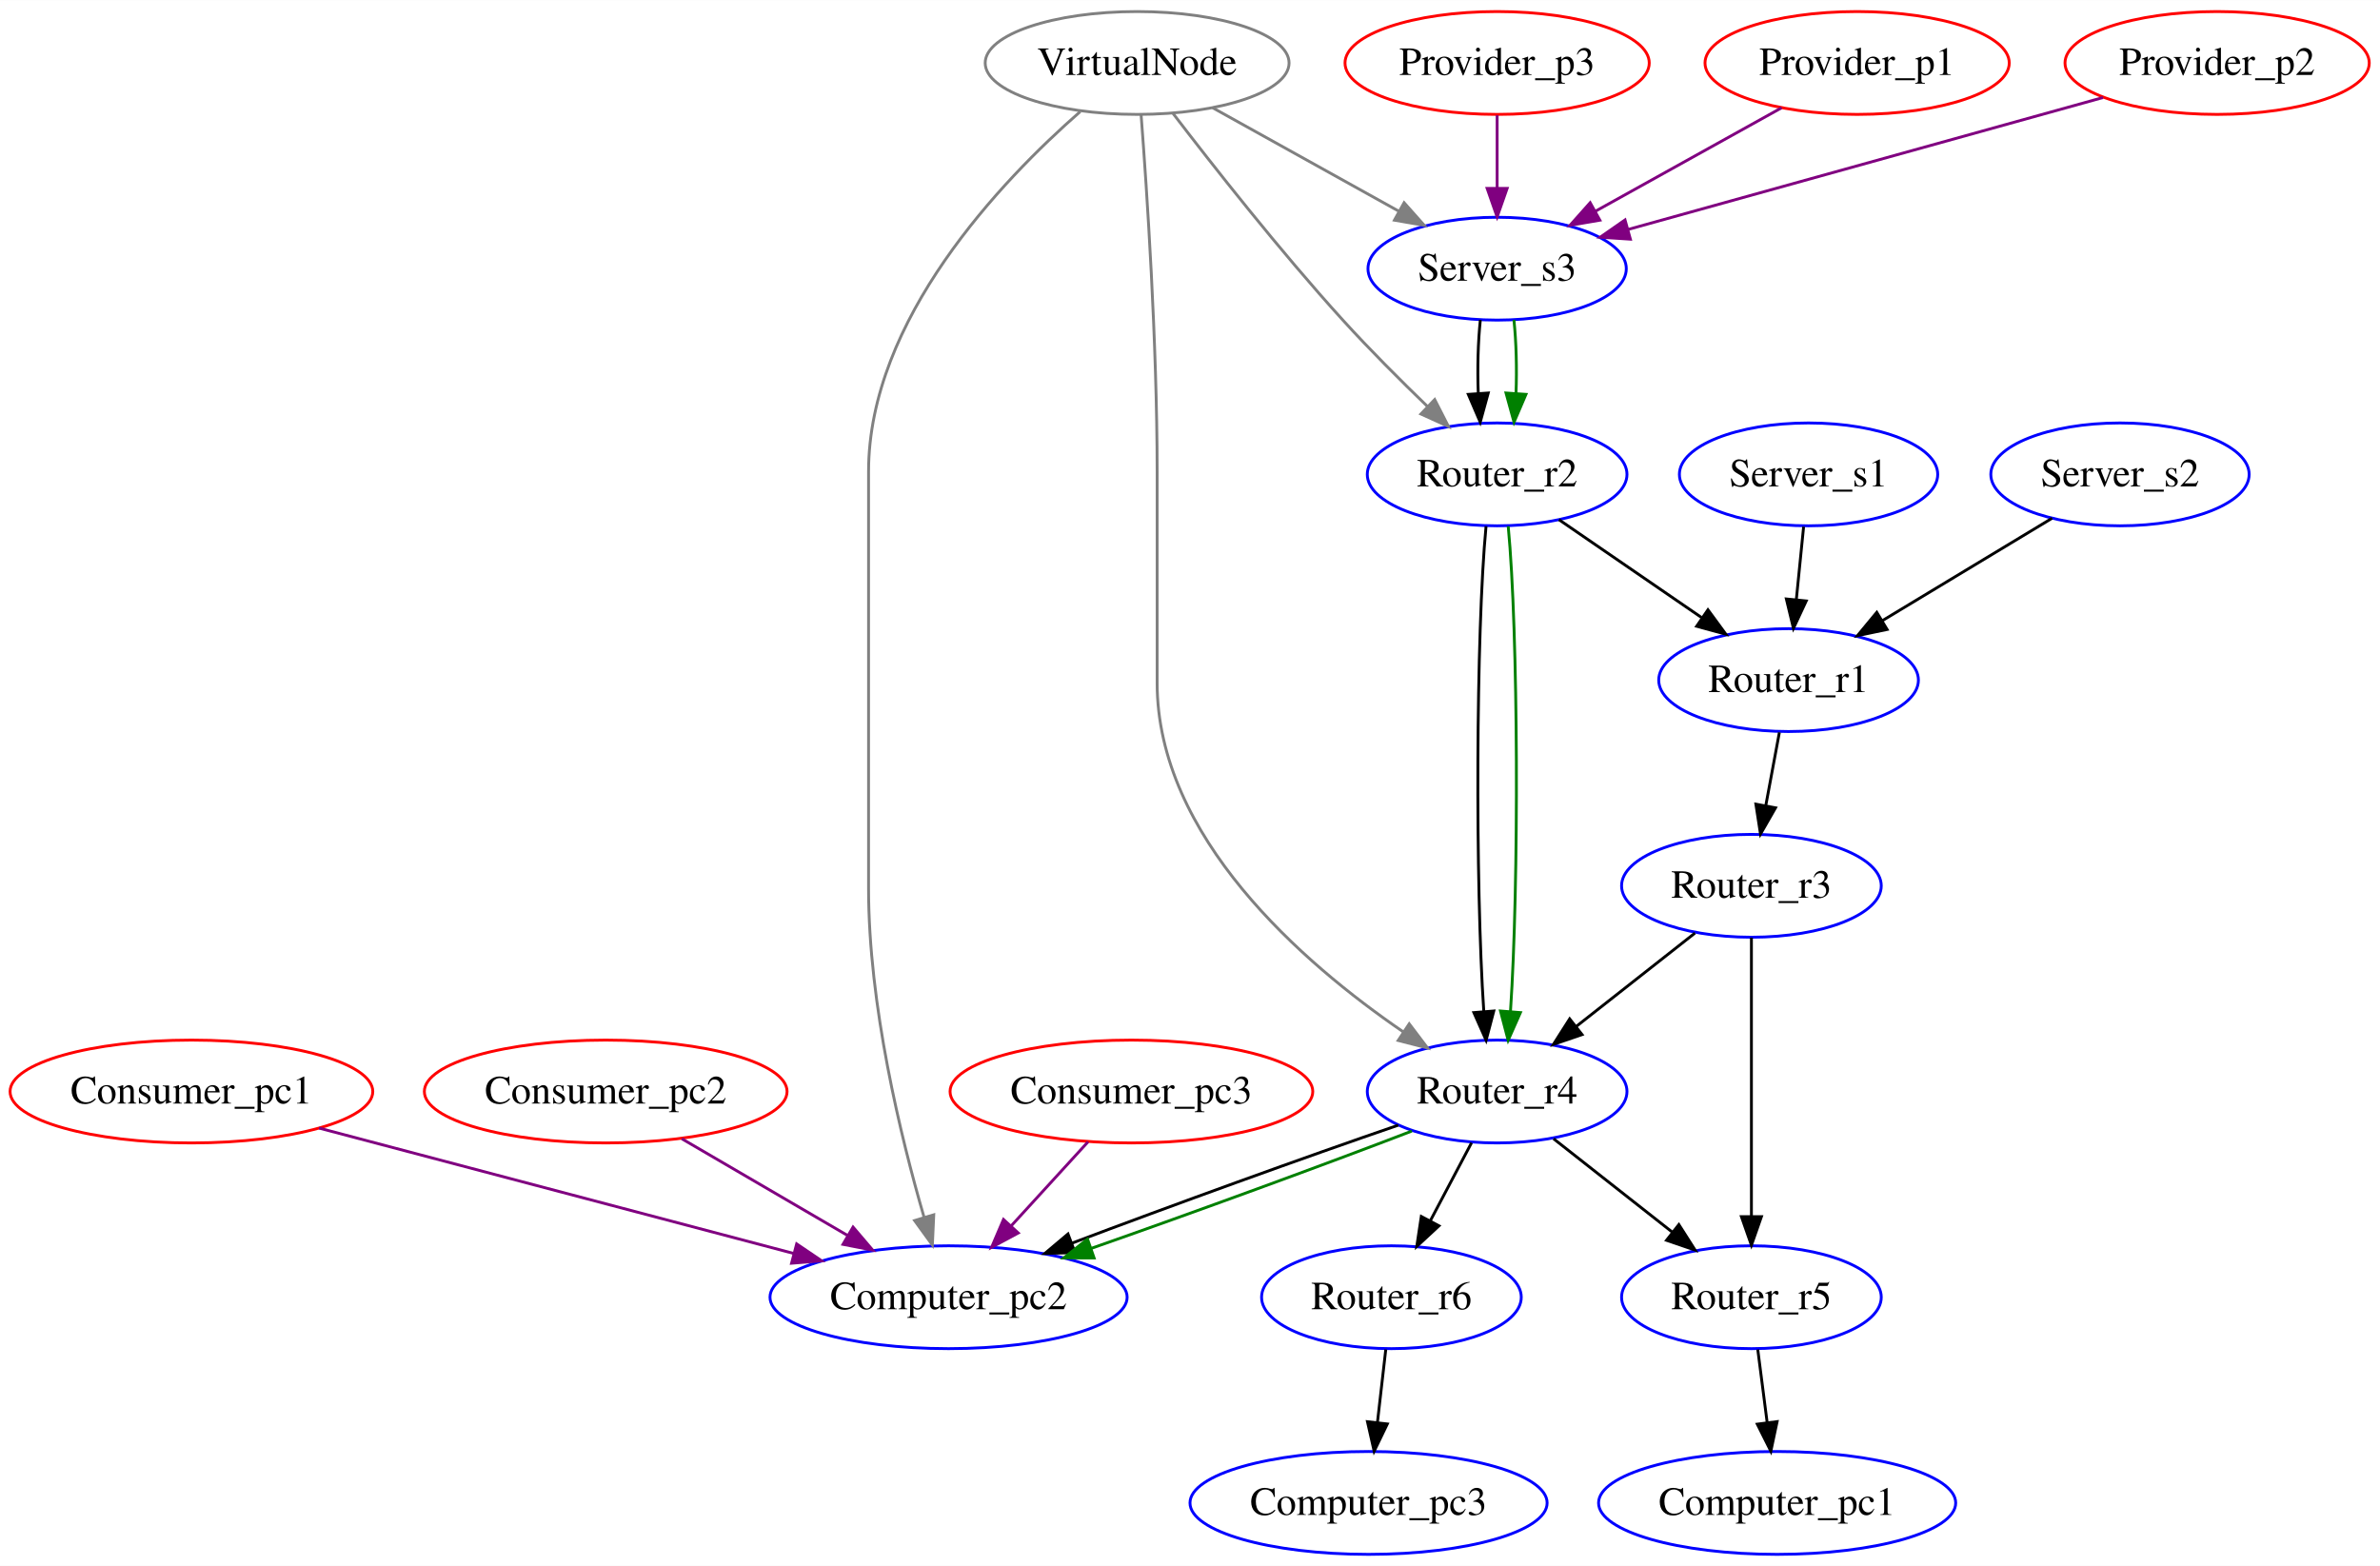
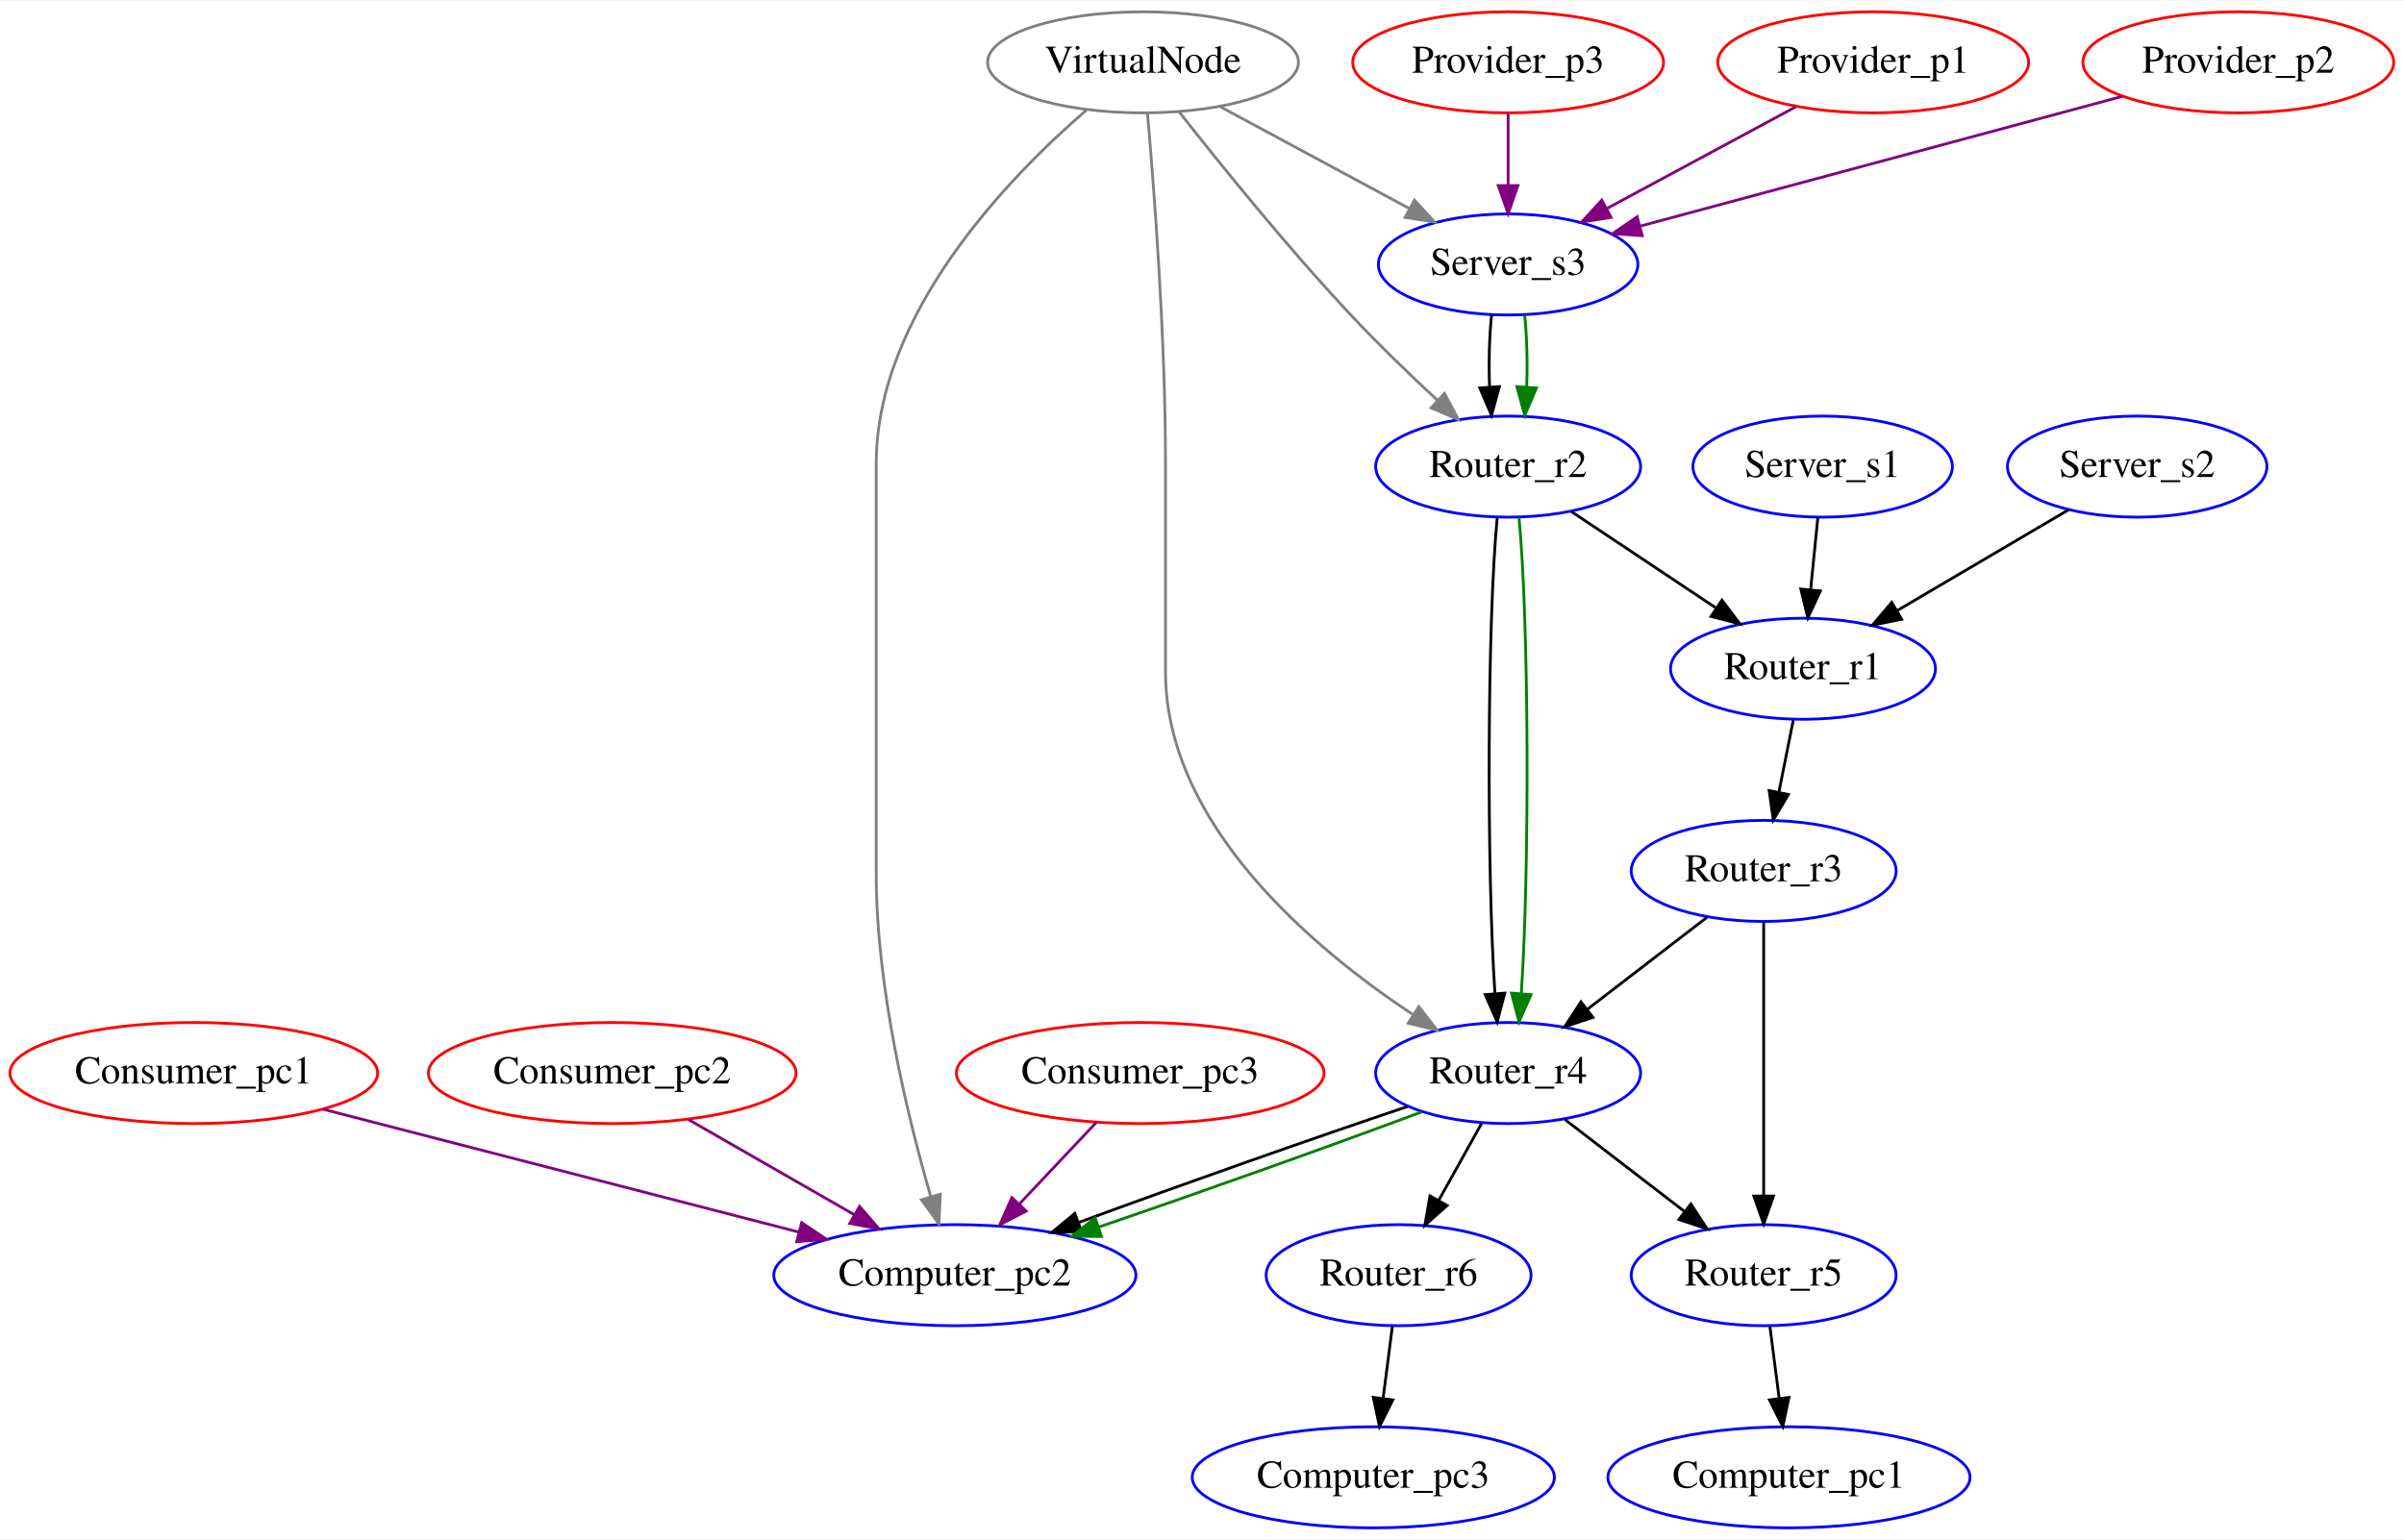
- <svg xmlns="http://www.w3.org/2000/svg" width="1111pt" height="731pt" viewBox="0.00 0.00 1110.67 730.67">
+ <svg xmlns="http://www.w3.org/2000/svg" width="1141pt" height="731pt" viewBox="0.00 0.00 1141.33 730.67">
  <g id="graph0" class="graph" transform="scale(1.33333 1.33333) rotate(0) translate(4 544)">
-     <polygon fill="white" stroke="none" points="-4,4 -4,-544 829,-544 829,4 -4,4" />
+     <polygon fill="white" stroke="none" points="-4,4 -4,-544 852,-544 852,4 -4,4" />
    <g id="node1" class="node">
-       <ellipse fill="none" stroke="red" cx="646" cy="-522" rx="53.243" ry="18" />
-       <text text-anchor="middle" x="646" y="-517.8" font-family="Times,serif" font-size="14.00">Provider_p1</text>
+       <ellipse fill="none" stroke="red" cx="663" cy="-522" rx="55.344" ry="18" />
+       <text text-anchor="middle" x="663" y="-518.3" font-family="Times,serif" font-size="14.00">Provider_p1</text>
    </g>
    <g id="node9" class="node">
-       <ellipse fill="none" stroke="blue" cx="520" cy="-450" rx="45.208" ry="18" />
-       <text text-anchor="middle" x="520" y="-445.8" font-family="Times,serif" font-size="14.00">Server_s3</text>
+       <ellipse fill="none" stroke="blue" cx="533" cy="-450" rx="46.196" ry="18" />
+       <text text-anchor="middle" x="533" y="-446.3" font-family="Times,serif" font-size="14.00">Server_s3</text>
    </g>
    <g id="edge19" class="edge">
-       <path fill="none" stroke="purple" d="M619.586,-506.326C600.602,-495.779 574.836,-481.464 554.269,-470.038" />
-       <polygon fill="purple" stroke="purple" points="555.959,-466.974 545.518,-465.177 552.56,-473.093 555.959,-466.974" />
+       <path fill="none" stroke="purple" d="M635.43,-506.155C615.823,-495.597 589.323,-481.328 568.19,-469.948" />
+       <polygon fill="purple" stroke="purple" points="569.664,-466.767 559.2,-465.108 566.345,-472.93 569.664,-466.767" />
    </g>
    <g id="node2" class="node">
-       <ellipse fill="none" stroke="red" cx="772" cy="-522" rx="53.243" ry="18" />
-       <text text-anchor="middle" x="772" y="-517.8" font-family="Times,serif" font-size="14.00">Provider_p2</text>
+       <ellipse fill="none" stroke="red" cx="793" cy="-522" rx="55.344" ry="18" />
+       <text text-anchor="middle" x="793" y="-518.3" font-family="Times,serif" font-size="14.00">Provider_p2</text>
    </g>
    <g id="edge20" class="edge">
-       <path fill="none" stroke="purple" d="M732.07,-509.908C686.851,-497.347 613.302,-476.917 565.792,-463.72" />
-       <polygon fill="purple" stroke="purple" points="566.641,-460.323 556.069,-461.019 564.767,-467.068 566.641,-460.323" />
+       <path fill="none" stroke="purple" d="M751.802,-509.908C705.05,-497.321 628.946,-476.832 579.938,-463.637" />
+       <polygon fill="purple" stroke="purple" points="580.78,-460.239 570.214,-461.019 578.96,-466.999 580.78,-460.239" />
    </g>
    <g id="node3" class="node">
-       <ellipse fill="none" stroke="red" cx="63" cy="-162" rx="63.477" ry="18" />
-       <text text-anchor="middle" x="63" y="-157.8" font-family="Times,serif" font-size="14.00">Consumer_pc1</text>
+       <ellipse fill="none" stroke="red" cx="65" cy="-162" rx="65.466" ry="18" />
+       <text text-anchor="middle" x="65" y="-158.3" font-family="Times,serif" font-size="14.00">Consumer_pc1</text>
    </g>
    <g id="node11" class="node">
-       <ellipse fill="none" stroke="blue" cx="328" cy="-90" rx="62.5" ry="18" />
-       <text text-anchor="middle" x="328" y="-85.8" font-family="Times,serif" font-size="14.00">Computer_pc2</text>
+       <ellipse fill="none" stroke="blue" cx="336" cy="-90" rx="64.491" ry="18" />
+       <text text-anchor="middle" x="336" y="-86.3" font-family="Times,serif" font-size="14.00">Computer_pc2</text>
    </g>
    <g id="edge22" class="edge">
-       <path fill="none" stroke="purple" d="M107.654,-149.205C153.47,-137.102 224.789,-118.263 273.807,-105.315" />
-       <polygon fill="purple" stroke="purple" points="274.831,-108.665 283.605,-102.727 273.043,-101.897 274.831,-108.665" />
+       <path fill="none" stroke="purple" d="M110.971,-149.125C157.832,-137.021 230.55,-118.238 280.569,-105.318" />
+       <polygon fill="purple" stroke="purple" points="281.449,-108.706 290.256,-102.816 279.698,-101.928 281.449,-108.706" />
    </g>
    <g id="node4" class="node">
-       <ellipse fill="none" stroke="red" cx="208" cy="-162" rx="63.477" ry="18" />
-       <text text-anchor="middle" x="208" y="-157.8" font-family="Times,serif" font-size="14.00">Consumer_pc2</text>
+       <ellipse fill="none" stroke="red" cx="214" cy="-162" rx="65.466" ry="18" />
+       <text text-anchor="middle" x="214" y="-158.3" font-family="Times,serif" font-size="14.00">Consumer_pc2</text>
    </g>
    <g id="edge21" class="edge">
-       <path fill="none" stroke="purple" d="M234.632,-145.465C251.721,-135.496 274.107,-122.438 292.674,-111.607" />
-       <polygon fill="purple" stroke="purple" points="294.568,-114.554 301.443,-106.492 291.041,-108.507 294.568,-114.554" />
+       <path fill="none" stroke="purple" d="M241.076,-145.465C258.45,-135.496 281.208,-122.438 300.085,-111.607" />
+       <polygon fill="purple" stroke="purple" points="302.068,-114.504 309,-106.492 298.584,-108.433 302.068,-114.504" />
    </g>
    <g id="node5" class="node">
-       <ellipse fill="none" stroke="red" cx="520" cy="-522" rx="53.243" ry="18" />
-       <text text-anchor="middle" x="520" y="-517.8" font-family="Times,serif" font-size="14.00">Provider_p3</text>
+       <ellipse fill="none" stroke="red" cx="533" cy="-522" rx="55.344" ry="18" />
+       <text text-anchor="middle" x="533" y="-518.3" font-family="Times,serif" font-size="14.00">Provider_p3</text>
    </g>
    <g id="edge18" class="edge">
-       <path fill="none" stroke="purple" d="M520,-503.697C520,-495.983 520,-486.712 520,-478.112" />
-       <polygon fill="purple" stroke="purple" points="523.5,-478.104 520,-468.104 516.5,-478.104 523.5,-478.104" />
+       <path fill="none" stroke="purple" d="M533,-503.697C533,-495.983 533,-486.712 533,-478.112" />
+       <polygon fill="purple" stroke="purple" points="536.5,-478.104 533,-468.104 529.5,-478.104 536.5,-478.104" />
    </g>
    <g id="node6" class="node">
-       <ellipse fill="none" stroke="red" cx="392" cy="-162" rx="63.477" ry="18" />
-       <text text-anchor="middle" x="392" y="-157.8" font-family="Times,serif" font-size="14.00">Consumer_pc3</text>
+       <ellipse fill="none" stroke="red" cx="402" cy="-162" rx="65.466" ry="18" />
+       <text text-anchor="middle" x="402" y="-158.3" font-family="Times,serif" font-size="14.00">Consumer_pc3</text>
    </g>
    <g id="edge23" class="edge">
-       <path fill="none" stroke="purple" d="M376.833,-144.411C368.783,-135.606 358.746,-124.628 349.869,-114.919" />
-       <polygon fill="purple" stroke="purple" points="352.389,-112.489 343.058,-107.47 347.223,-117.212 352.389,-112.489" />
+       <path fill="none" stroke="purple" d="M386.359,-144.411C378.178,-135.734 368.006,-124.946 358.951,-115.342" />
+       <polygon fill="purple" stroke="purple" points="361.394,-112.831 351.987,-107.956 356.301,-117.633 361.394,-112.831" />
    </g>
    <g id="node7" class="node">
-       <ellipse fill="none" stroke="blue" cx="629" cy="-378" rx="45.208" ry="18" />
-       <text text-anchor="middle" x="629" y="-373.8" font-family="Times,serif" font-size="14.00">Server_s1</text>
+       <ellipse fill="none" stroke="blue" cx="645" cy="-378" rx="46.196" ry="18" />
+       <text text-anchor="middle" x="645" y="-374.3" font-family="Times,serif" font-size="14.00">Server_s1</text>
    </g>
    <g id="node13" class="node">
-       <ellipse fill="none" stroke="blue" cx="622" cy="-306" rx="45.447" ry="18" />
-       <text text-anchor="middle" x="622" y="-301.8" font-family="Times,serif" font-size="14.00">Router_r1</text>
+       <ellipse fill="none" stroke="blue" cx="638" cy="-306" rx="47.169" ry="18" />
+       <text text-anchor="middle" x="638" y="-302.3" font-family="Times,serif" font-size="14.00">Router_r1</text>
    </g>
    <g id="edge1" class="edge">
-       <path fill="none" stroke="black" d="M627.27,-359.697C626.498,-351.983 625.571,-342.712 624.711,-334.112" />
-       <polygon fill="black" stroke="black" points="628.188,-333.706 623.71,-324.104 621.223,-334.403 628.188,-333.706" />
+       <path fill="none" stroke="black" d="M643.27,-359.697C642.498,-351.983 641.571,-342.712 640.711,-334.112" />
+       <polygon fill="black" stroke="black" points="644.188,-333.706 639.71,-324.104 637.223,-334.403 644.188,-333.706" />
    </g>
    <g id="node8" class="node">
-       <ellipse fill="none" stroke="blue" cx="738" cy="-378" rx="45.208" ry="18" />
-       <text text-anchor="middle" x="738" y="-373.8" font-family="Times,serif" font-size="14.00">Server_s2</text>
+       <ellipse fill="none" stroke="blue" cx="757" cy="-378" rx="46.196" ry="18" />
+       <text text-anchor="middle" x="757" y="-374.3" font-family="Times,serif" font-size="14.00">Server_s2</text>
    </g>
    <g id="edge2" class="edge">
-       <path fill="none" stroke="black" d="M714.246,-362.666C697.079,-352.306 673.677,-338.184 654.74,-326.757" />
-       <polygon fill="black" stroke="black" points="656.491,-323.726 646.121,-321.556 652.875,-329.719 656.491,-323.726" />
+       <path fill="none" stroke="black" d="M732.631,-362.666C715.021,-352.306 691.014,-338.184 671.587,-326.757" />
+       <polygon fill="black" stroke="black" points="673.139,-323.609 662.745,-321.556 669.59,-329.643 673.139,-323.609" />
    </g>
    <g id="node14" class="node">
-       <ellipse fill="none" stroke="blue" cx="520" cy="-378" rx="45.447" ry="18" />
-       <text text-anchor="middle" x="520" y="-373.8" font-family="Times,serif" font-size="14.00">Router_r2</text>
+       <ellipse fill="none" stroke="blue" cx="533" cy="-378" rx="47.169" ry="18" />
+       <text text-anchor="middle" x="533" y="-374.3" font-family="Times,serif" font-size="14.00">Router_r2</text>
    </g>
    <g id="edge3" class="edge">
-       <path fill="none" stroke="black" d="M514.122,-432.055C513.304,-424.346 513.061,-415.027 513.395,-406.364" />
-       <polygon fill="black" stroke="black" points="516.894,-406.491 514.087,-396.275 509.911,-406.012 516.894,-406.491" />
+       <path fill="none" stroke="black" d="M527.122,-432.055C526.304,-424.346 526.061,-415.027 526.395,-406.364" />
+       <polygon fill="black" stroke="black" points="529.894,-406.491 527.087,-396.275 522.911,-406.012 529.894,-406.491" />
    </g>
    <g id="edge25" class="edge">
-       <path fill="none" stroke="green" d="M525.878,-432.055C526.696,-424.346 526.939,-415.027 526.605,-406.364" />
-       <polygon fill="green" stroke="green" points="530.089,-406.012 525.913,-396.275 523.106,-406.491 530.089,-406.012" />
+       <path fill="none" stroke="green" d="M538.878,-432.055C539.696,-424.346 539.939,-415.027 539.605,-406.364" />
+       <polygon fill="green" stroke="green" points="543.089,-406.012 538.913,-396.275 536.106,-406.491 543.089,-406.012" />
    </g>
    <g id="node10" class="node">
-       <ellipse fill="none" stroke="blue" cx="618" cy="-18" rx="62.5" ry="18" />
-       <text text-anchor="middle" x="618" y="-13.8" font-family="Times,serif" font-size="14.00">Computer_pc1</text>
+       <ellipse fill="none" stroke="blue" cx="633" cy="-18" rx="64.491" ry="18" />
+       <text text-anchor="middle" x="633" y="-14.3" font-family="Times,serif" font-size="14.00">Computer_pc1</text>
    </g>
    <g id="node12" class="node">
-       <ellipse fill="none" stroke="blue" cx="475" cy="-18" rx="62.5" ry="18" />
-       <text text-anchor="middle" x="475" y="-13.8" font-family="Times,serif" font-size="14.00">Computer_pc3</text>
+       <ellipse fill="none" stroke="blue" cx="485" cy="-18" rx="64.491" ry="18" />
+       <text text-anchor="middle" x="485" y="-14.3" font-family="Times,serif" font-size="14.00">Computer_pc3</text>
    </g>
    <g id="node15" class="node">
-       <ellipse fill="none" stroke="blue" cx="609" cy="-234" rx="45.447" ry="18" />
-       <text text-anchor="middle" x="609" y="-229.8" font-family="Times,serif" font-size="14.00">Router_r3</text>
+       <ellipse fill="none" stroke="blue" cx="624" cy="-234" rx="47.169" ry="18" />
+       <text text-anchor="middle" x="624" y="-230.3" font-family="Times,serif" font-size="14.00">Router_r3</text>
    </g>
    <g id="edge7" class="edge">
-       <path fill="none" stroke="black" d="M618.787,-287.697C617.354,-279.983 615.632,-270.712 614.035,-262.112" />
-       <polygon fill="black" stroke="black" points="617.444,-261.297 612.177,-252.104 610.561,-262.575 617.444,-261.297" />
+       <path fill="none" stroke="black" d="M634.539,-287.697C632.997,-279.983 631.142,-270.712 629.422,-262.112" />
+       <polygon fill="black" stroke="black" points="632.814,-261.224 627.421,-252.104 625.95,-262.597 632.814,-261.224" />
    </g>
    <g id="edge8" class="edge">
-       <path fill="none" stroke="black" d="M541.632,-362.155C556.138,-352.199 575.453,-338.944 591.512,-327.923" />
-       <polygon fill="black" stroke="black" points="593.783,-330.609 600.048,-322.065 589.822,-324.838 593.783,-330.609" />
+       <path fill="none" stroke="black" d="M555.525,-361.983C570.473,-352.018 590.296,-338.802 606.762,-327.825" />
+       <polygon fill="black" stroke="black" points="609.133,-330.451 615.512,-321.992 605.25,-324.627 609.133,-330.451" />
    </g>
    <g id="node16" class="node">
-       <ellipse fill="none" stroke="blue" cx="520" cy="-162" rx="45.447" ry="18" />
-       <text text-anchor="middle" x="520" y="-157.8" font-family="Times,serif" font-size="14.00">Router_r4</text>
+       <ellipse fill="none" stroke="blue" cx="533" cy="-162" rx="47.169" ry="18" />
+       <text text-anchor="middle" x="533" y="-158.3" font-family="Times,serif" font-size="14.00">Router_r4</text>
    </g>
    <g id="edge9" class="edge">
-       <path fill="none" stroke="black" d="M516.122,-359.849C512.578,-322.74 512.314,-234.747 515.33,-190.054" />
-       <polygon fill="black" stroke="black" points="518.831,-190.184 516.143,-179.935 511.853,-189.623 518.831,-190.184" />
+       <path fill="none" stroke="black" d="M529.122,-359.849C525.587,-322.832 525.315,-235.181 528.308,-190.386" />
+       <polygon fill="black" stroke="black" points="531.811,-190.478 529.115,-180.232 524.833,-189.924 531.811,-190.478" />
    </g>
    <g id="edge24" class="edge">
-       <path fill="none" stroke="green" d="M523.878,-359.849C527.422,-322.74 527.686,-234.747 524.67,-190.054" />
-       <polygon fill="green" stroke="green" points="528.147,-189.623 523.857,-179.935 521.169,-190.184 528.147,-189.623" />
+       <path fill="none" stroke="green" d="M536.878,-359.849C540.413,-322.832 540.685,-235.181 537.692,-190.386" />
+       <polygon fill="green" stroke="green" points="541.167,-189.924 536.885,-180.232 534.189,-190.478 541.167,-189.924" />
    </g>
    <g id="edge10" class="edge">
-       <path fill="none" stroke="black" d="M589.248,-217.465C577.034,-207.858 561.173,-195.383 547.713,-184.797" />
-       <polygon fill="black" stroke="black" points="549.721,-181.923 539.697,-178.492 545.393,-187.425 549.721,-181.923" />
+       <path fill="none" stroke="black" d="M603.804,-217.465C591.316,-207.858 575.098,-195.383 561.336,-184.797" />
+       <polygon fill="black" stroke="black" points="563.2,-181.815 553.139,-178.492 558.932,-187.363 563.2,-181.815" />
    </g>
    <g id="node17" class="node">
-       <ellipse fill="none" stroke="blue" cx="609" cy="-90" rx="45.447" ry="18" />
-       <text text-anchor="middle" x="609" y="-85.8" font-family="Times,serif" font-size="14.00">Router_r5</text>
+       <ellipse fill="none" stroke="blue" cx="624" cy="-90" rx="47.169" ry="18" />
+       <text text-anchor="middle" x="624" y="-86.3" font-family="Times,serif" font-size="14.00">Router_r5</text>
    </g>
    <g id="edge11" class="edge">
-       <path fill="none" stroke="black" d="M609,-215.871C609,-191.67 609,-147.211 609,-118.393" />
-       <polygon fill="black" stroke="black" points="612.5,-118.189 609,-108.189 605.5,-118.189 612.5,-118.189" />
+       <path fill="none" stroke="black" d="M624,-215.871C624,-191.67 624,-147.211 624,-118.393" />
+       <polygon fill="black" stroke="black" points="627.5,-118.189 624,-108.189 620.5,-118.189 627.5,-118.189" />
    </g>
    <g id="edge5" class="edge">
-       <path fill="none" stroke="black" d="M485.385,-150.216C453.282,-139.209 405.587,-121.934 371.061,-108.877" />
-       <polygon fill="black" stroke="black" points="372.288,-105.599 361.697,-105.315 369.799,-112.142 372.288,-105.599" />
+       <path fill="none" stroke="black" d="M497.156,-150.062C464.205,-139.026 415.433,-121.803 380.122,-108.798" />
+       <polygon fill="black" stroke="black" points="381.137,-105.441 370.544,-105.25 378.705,-112.005 381.137,-105.441" />
    </g>
    <g id="edge26" class="edge">
-       <path fill="none" stroke="green" d="M490.148,-148.161C460.175,-136.616 413.662,-119.606 378.071,-107.144" />
-       <polygon fill="green" stroke="green" points="378.939,-103.74 368.345,-103.758 376.638,-110.351 378.939,-103.74" />
+       <path fill="none" stroke="green" d="M502.231,-148.161C471.399,-136.603 423.597,-119.568 387.1,-107.101" />
+       <polygon fill="green" stroke="green" points="388.201,-103.779 377.606,-103.876 385.949,-110.407 388.201,-103.779" />
    </g>
    <g id="edge12" class="edge">
-       <path fill="none" stroke="black" d="M539.752,-145.465C551.966,-135.858 567.827,-123.383 581.287,-112.797" />
-       <polygon fill="black" stroke="black" points="583.607,-115.425 589.303,-106.492 579.279,-109.923 583.607,-115.425" />
+       <path fill="none" stroke="black" d="M553.196,-145.465C565.684,-135.858 581.902,-123.383 595.664,-112.797" />
+       <polygon fill="black" stroke="black" points="598.068,-115.363 603.861,-106.492 593.8,-109.815 598.068,-115.363" />
    </g>
    <g id="node18" class="node">
-       <ellipse fill="none" stroke="blue" cx="483" cy="-90" rx="45.447" ry="18" />
-       <text text-anchor="middle" x="483" y="-85.8" font-family="Times,serif" font-size="14.00">Router_r6</text>
+       <ellipse fill="none" stroke="blue" cx="494" cy="-90" rx="47.169" ry="18" />
+       <text text-anchor="middle" x="494" y="-86.3" font-family="Times,serif" font-size="14.00">Router_r6</text>
    </g>
    <g id="edge13" class="edge">
-       <path fill="none" stroke="black" d="M511.043,-144.055C506.726,-135.887 501.453,-125.912 496.65,-116.824" />
-       <polygon fill="black" stroke="black" points="499.642,-114.994 491.874,-107.789 493.453,-118.266 499.642,-114.994" />
+       <path fill="none" stroke="black" d="M523.559,-144.055C518.96,-135.801 513.334,-125.701 508.228,-116.538" />
+       <polygon fill="black" stroke="black" points="511.278,-114.821 503.354,-107.789 505.163,-118.228 511.278,-114.821" />
    </g>
    <g id="edge4" class="edge">
-       <path fill="none" stroke="black" d="M611.225,-71.697C612.217,-63.983 613.408,-54.712 614.514,-46.112" />
-       <polygon fill="black" stroke="black" points="617.997,-46.469 615.801,-36.104 611.054,-45.576 617.997,-46.469" />
+       <path fill="none" stroke="black" d="M626.225,-71.697C627.217,-63.983 628.408,-54.712 629.514,-46.112" />
+       <polygon fill="black" stroke="black" points="632.997,-46.469 630.801,-36.104 626.054,-45.576 632.997,-46.469" />
    </g>
    <g id="edge6" class="edge">
-       <path fill="none" stroke="black" d="M481.022,-71.697C480.141,-63.983 479.081,-54.712 478.099,-46.112" />
-       <polygon fill="black" stroke="black" points="481.568,-45.642 476.955,-36.104 474.613,-46.437 481.568,-45.642" />
+       <path fill="none" stroke="black" d="M491.775,-71.697C490.783,-63.983 489.592,-54.712 488.486,-46.112" />
+       <polygon fill="black" stroke="black" points="491.946,-45.576 487.199,-36.104 485.003,-46.469 491.946,-45.576" />
    </g>
    <g id="node19" class="node">
-       <ellipse fill="none" stroke="gray" cx="394" cy="-522" rx="53.179" ry="18" />
-       <text text-anchor="middle" x="394" y="-517.8" font-family="Times,serif" font-size="14.00">VirtualNode</text>
+       <ellipse fill="none" stroke="gray" cx="403" cy="-522" rx="55.344" ry="18" />
+       <text text-anchor="middle" x="403" y="-518.3" font-family="Times,serif" font-size="14.00">VirtualNode</text>
    </g>
    <g id="edge15" class="edge">
-       <path fill="none" stroke="gray" d="M420.414,-506.326C439.398,-495.779 465.164,-481.464 485.731,-470.038" />
-       <polygon fill="gray" stroke="gray" points="487.44,-473.093 494.482,-465.177 484.041,-466.974 487.44,-473.093" />
+       <path fill="none" stroke="gray" d="M430.57,-506.155C450.177,-495.597 476.677,-481.328 497.81,-469.948" />
+       <polygon fill="gray" stroke="gray" points="499.655,-472.93 506.8,-465.108 496.336,-466.767 499.655,-472.93" />
    </g>
    <g id="edge17" class="edge">
-       <path fill="none" stroke="gray" d="M374.065,-504.956C346.472,-480.8 300,-432.217 300,-379 300,-379 300,-379 300,-233 300,-192.27 311.226,-146.189 319.461,-117.862" />
-       <polygon fill="gray" stroke="gray" points="322.817,-118.856 322.334,-108.272 316.111,-116.847 322.817,-118.856" />
+       <path fill="none" stroke="gray" d="M382.853,-505.002C354.967,-480.903 308,-432.39 308,-379 308,-379 308,-379 308,-233 308,-192.27 319.226,-146.189 327.461,-117.862" />
+       <polygon fill="gray" stroke="gray" points="330.817,-118.856 330.334,-108.272 324.111,-116.847 330.817,-118.856" />
    </g>
    <g id="edge14" class="edge">
-       <path fill="none" stroke="gray" d="M406.467,-504.459C420.413,-486.229 443.949,-456.272 466,-432 475.339,-421.72 486.176,-410.89 495.679,-401.719" />
-       <polygon fill="gray" stroke="gray" points="498.149,-404.2 502.961,-394.761 493.313,-399.139 498.149,-404.2" />
+       <path fill="none" stroke="gray" d="M415.807,-504.426C430.135,-486.167 454.32,-456.186 477,-432 486.682,-421.676 497.919,-410.838 507.775,-401.673" />
+       <polygon fill="gray" stroke="gray" points="510.339,-404.07 515.327,-394.723 505.599,-398.919 510.339,-404.07" />
    </g>
    <g id="edge16" class="edge">
-       <path fill="none" stroke="gray" d="M395.383,-503.964C397.423,-477.323 401,-424.169 401,-379 401,-379 401,-379 401,-305 401,-251.182 451.835,-207.054 487.054,-182.939" />
-       <polygon fill="gray" stroke="gray" points="489.235,-185.692 495.631,-177.246 485.364,-179.86 489.235,-185.692" />
+       <path fill="none" stroke="gray" d="M404.581,-503.968C406.912,-477.332 411,-424.186 411,-379 411,-379 411,-379 411,-305 411,-250.767 462.83,-206.905 498.925,-182.934" />
+       <polygon fill="gray" stroke="gray" points="501.206,-185.629 507.722,-177.275 497.418,-179.742 501.206,-185.629" />
    </g>
  </g>
</svg>
